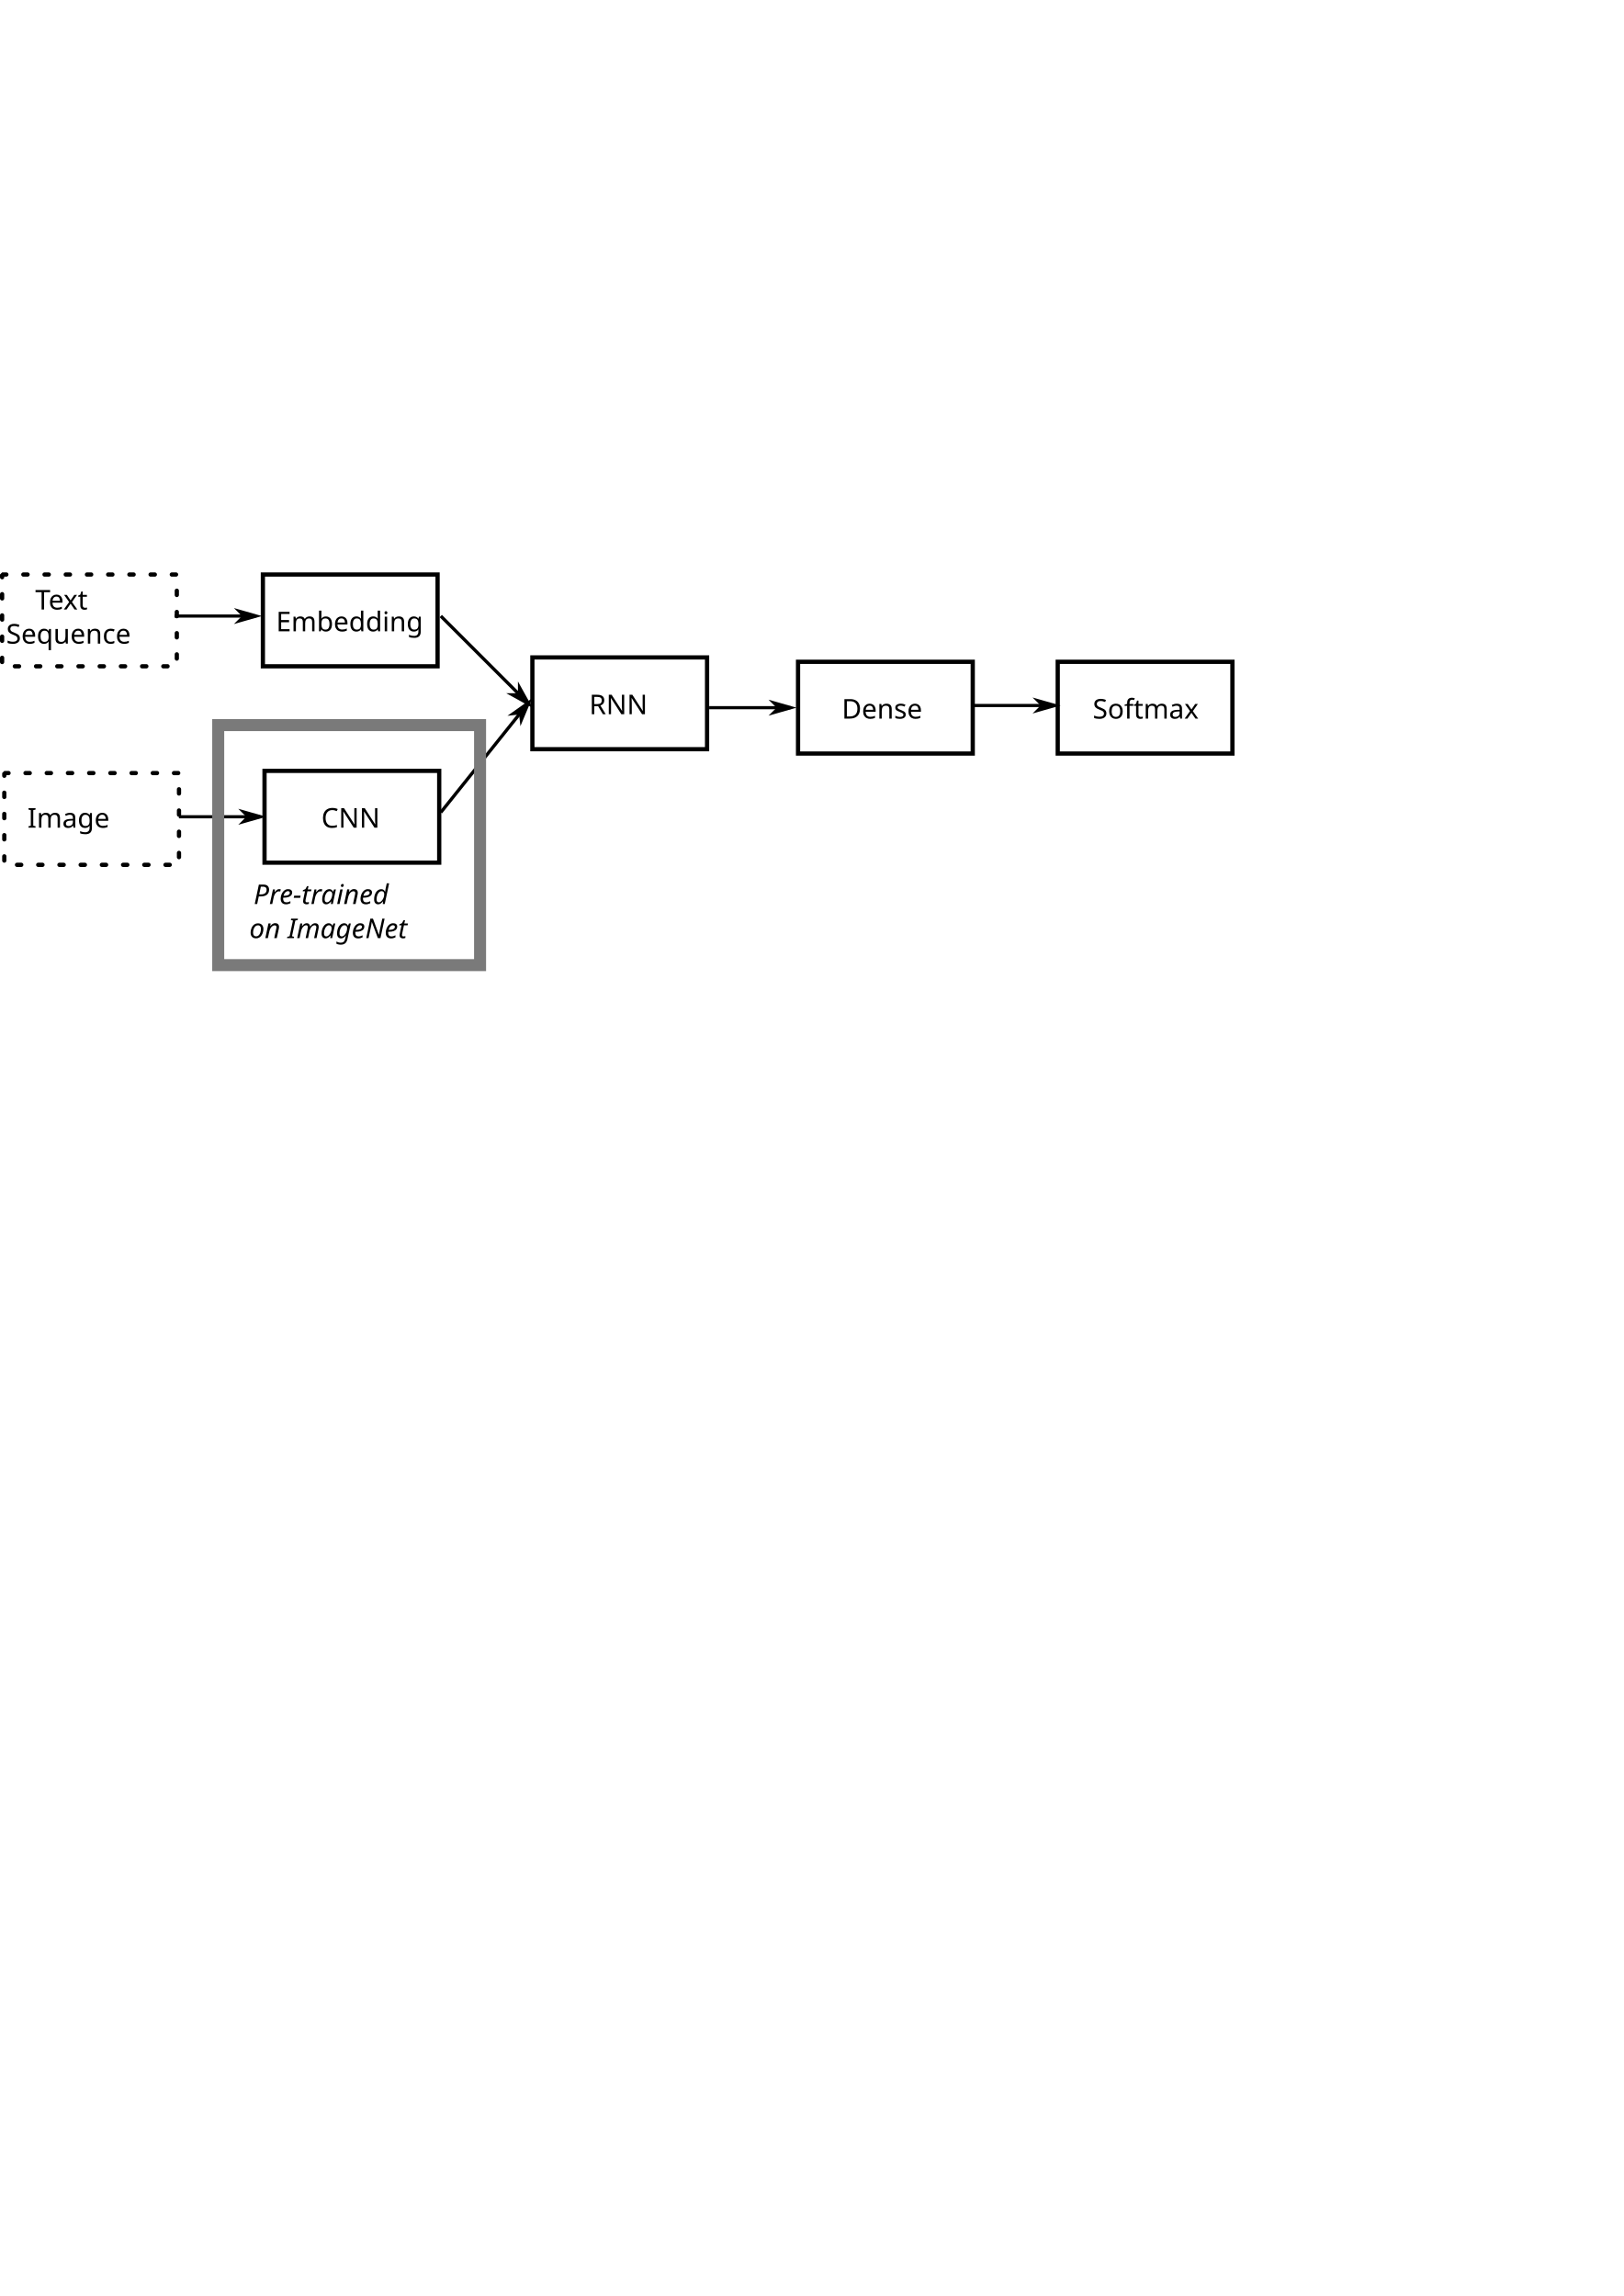
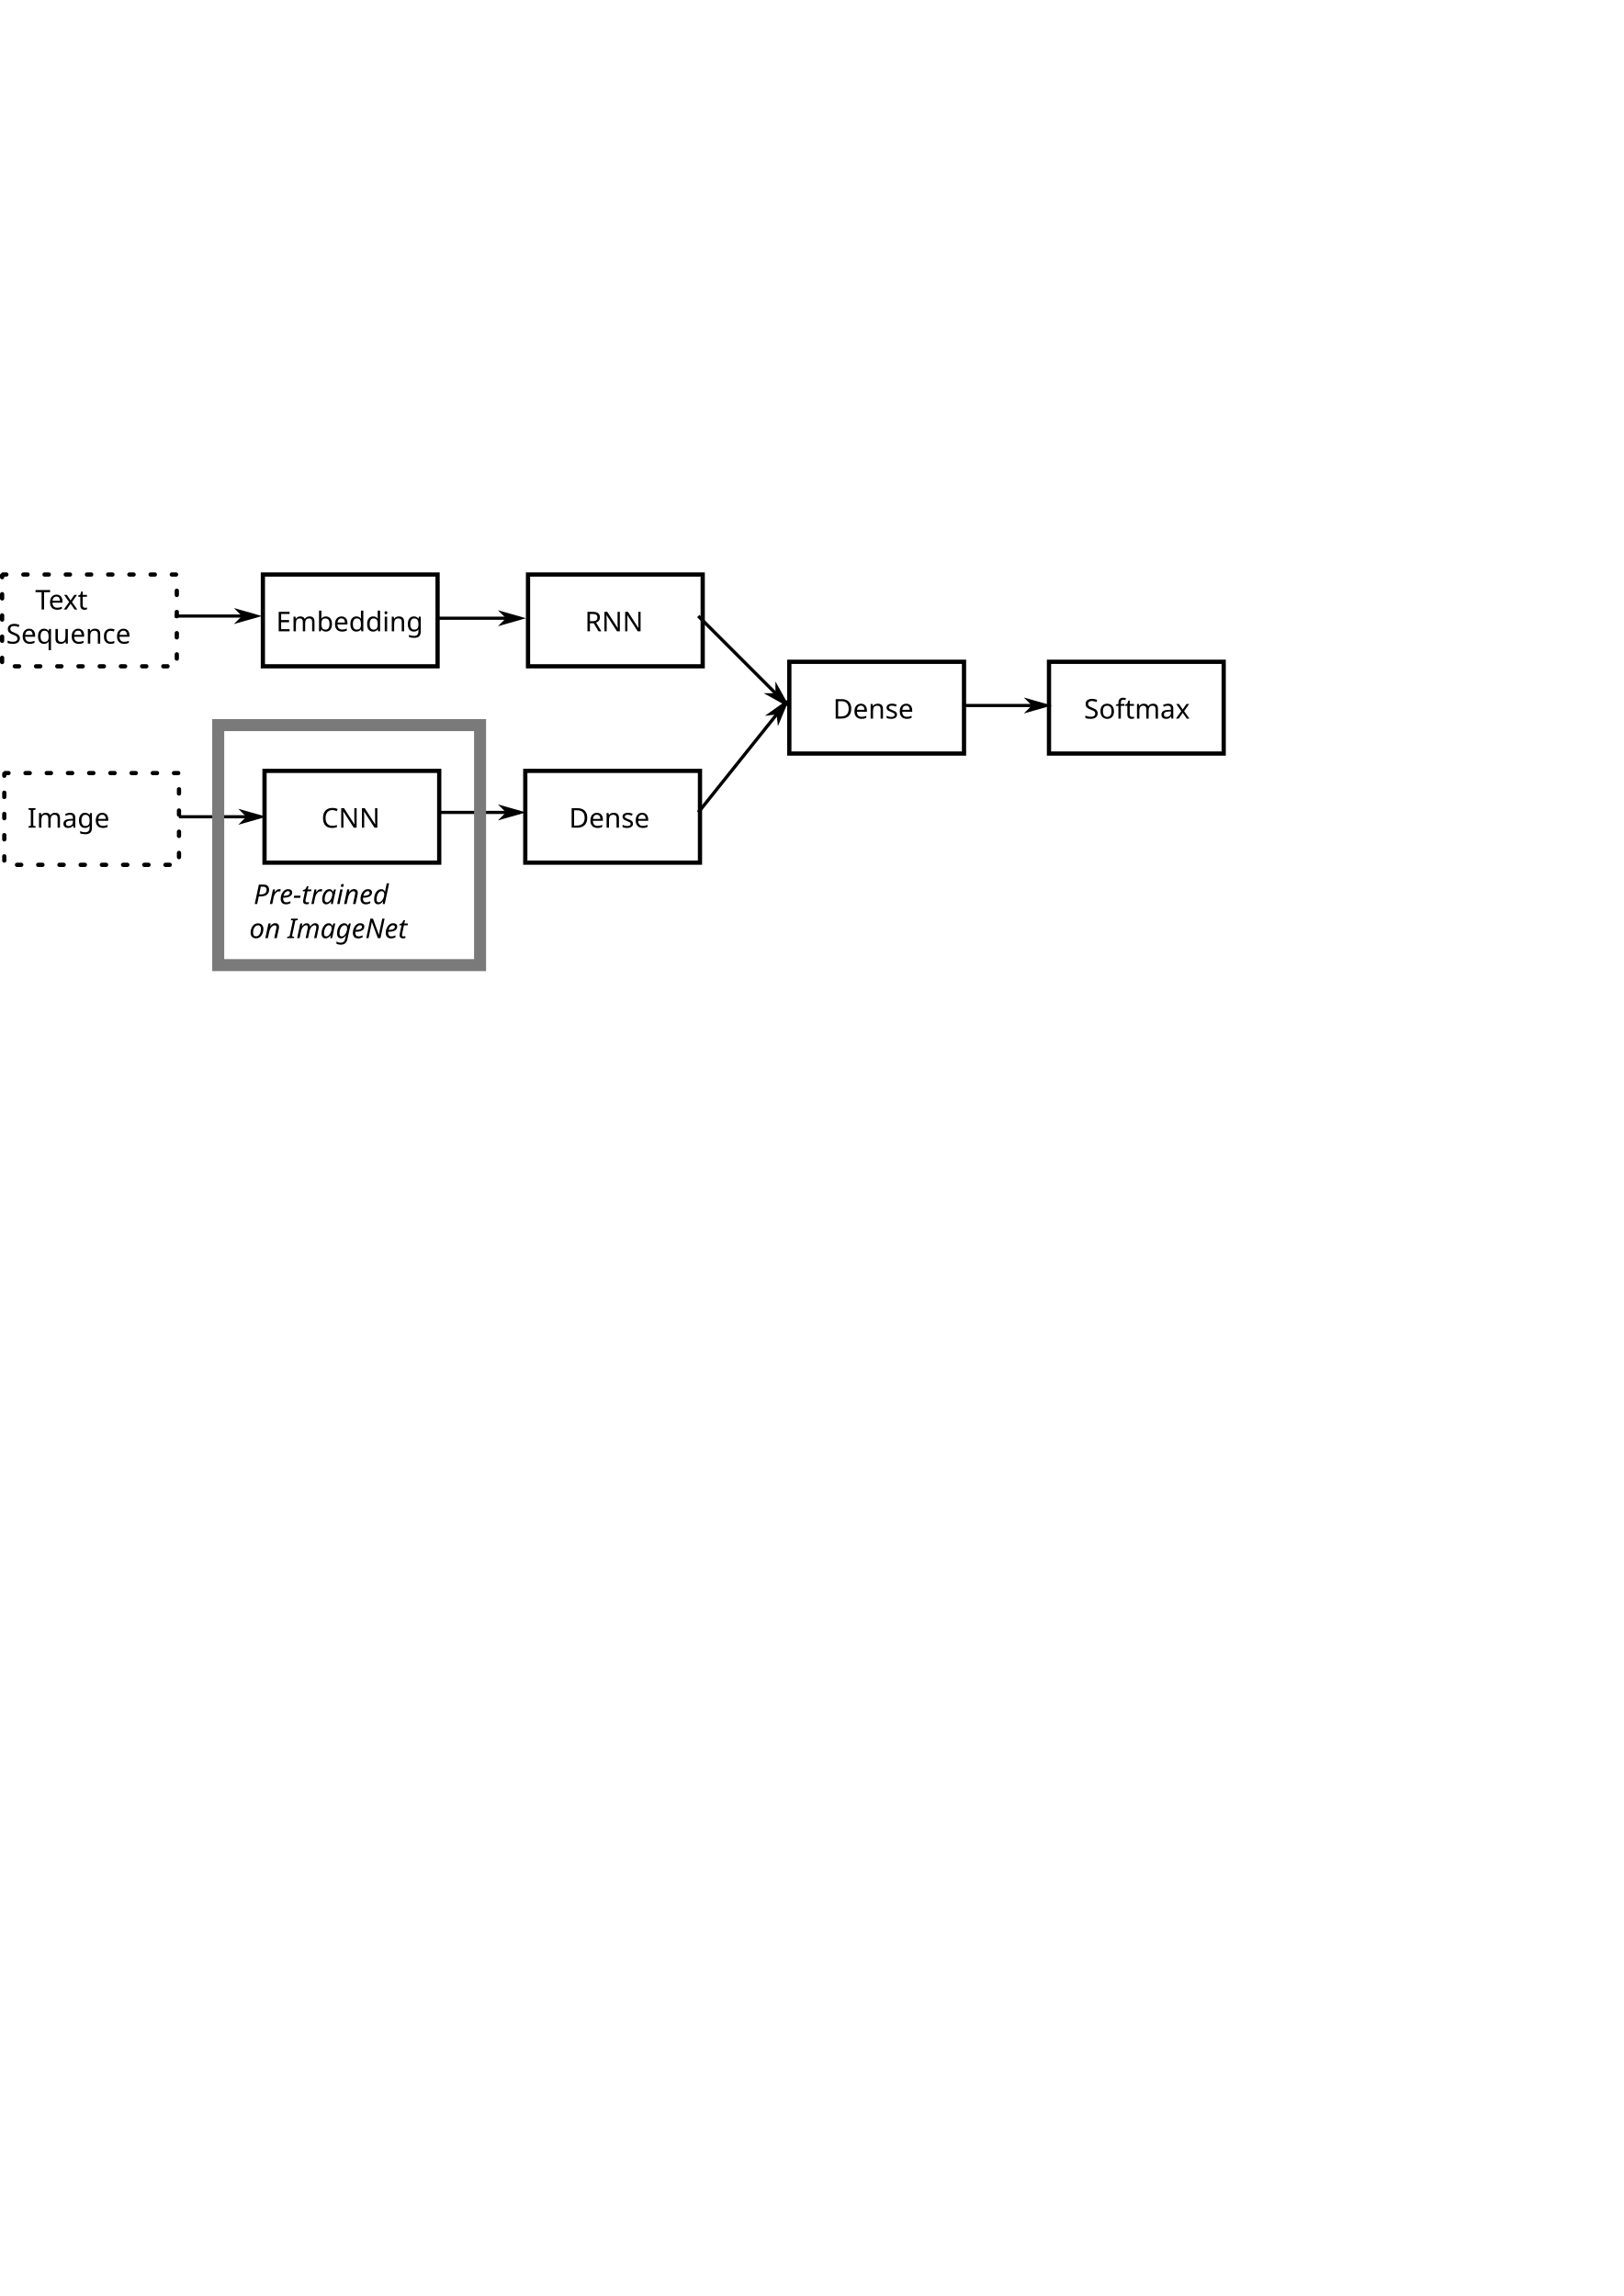
<svg xmlns="http://www.w3.org/2000/svg" width="210mm" height="297mm" viewBox="0 0 744.094 1052.362" id="svg2" version="1.1">
  <defs id="defs4">
    <marker orient="auto" refY="0.0" refX="0.0" id="marker6921" style="overflow:visible;">
      <path id="path6923" d="M 0.0,0.0 L 5.0,-5.0 L -12.5,0.0 L 5.0,5.0 L 0.0,0.0 z " style="fill-rule:evenodd;stroke:#000000;stroke-width:1pt;stroke-opacity:1;fill:#000000;fill-opacity:1" transform="scale(0.4) rotate(180) translate(10,0)" />
    </marker>
    <marker style="overflow:visible;" id="marker6843" refX="0.0" refY="0.0" orient="auto">
      <path transform="scale(0.4) rotate(180) translate(10,0)" style="fill-rule:evenodd;stroke:#000000;stroke-width:1pt;stroke-opacity:1;fill:#000000;fill-opacity:1" d="M 0.0,0.0 L 5.0,-5.0 L -12.5,0.0 L 5.0,5.0 L 0.0,0.0 z " id="path6845" />
    </marker>
    <marker orient="auto" refY="0.0" refX="0.0" id="Arrow1Mend" style="overflow:visible;">
      <path id="path4385" d="M 0.0,0.0 L 5.0,-5.0 L -12.5,0.0 L 5.0,5.0 L 0.0,0.0 z " style="fill-rule:evenodd;stroke:#000000;stroke-width:1pt;stroke-opacity:1;fill:#000000;fill-opacity:1" transform="scale(0.4) rotate(180) translate(10,0)" />
    </marker>
    <marker orient="auto" refY="0.0" refX="0.0" id="Arrow1Lend" style="overflow:visible;">
      <path id="path4379" d="M 0.0,0.0 L 5.0,-5.0 L -12.5,0.0 L 5.0,5.0 L 0.0,0.0 z " style="fill-rule:evenodd;stroke:#000000;stroke-width:1pt;stroke-opacity:1;fill:#000000;fill-opacity:1" transform="scale(0.8) rotate(180) translate(12.5,0)" />
    </marker>
    <marker orient="auto" refY="0" refX="0" id="Arrow1Mend-5" style="overflow:visible">
      <path id="path4385-9" d="M 0,0 5,-5 -12.5,0 5,5 0,0 Z" style="fill:#000000;fill-opacity:1;fill-rule:evenodd;stroke:#000000;stroke-width:1pt;stroke-opacity:1" transform="matrix(-0.4,0,0,-0.4,-4,0)" />
    </marker>
    <marker orient="auto" refY="0" refX="0" id="Arrow1Mend-2" style="overflow:visible">
      <path id="path4385-8" d="M 0,0 5,-5 -12.5,0 5,5 0,0 Z" style="fill:#000000;fill-opacity:1;fill-rule:evenodd;stroke:#000000;stroke-width:1pt;stroke-opacity:1" transform="matrix(-0.4,0,0,-0.4,-4,0)" />
    </marker>
    <marker orient="auto" refY="0" refX="0" id="Arrow1Mend-2-7" style="overflow:visible">
      <path id="path4385-8-3" d="M 0,0 5,-5 -12.5,0 5,5 0,0 Z" style="fill:#000000;fill-opacity:1;fill-rule:evenodd;stroke:#000000;stroke-width:1pt;stroke-opacity:1" transform="matrix(-0.4,0,0,-0.4,-4,0)" />
    </marker>
    <marker orient="auto" refY="0" refX="0" id="Arrow1Mend-2-1" style="overflow:visible">
      <path id="path4385-8-2" d="M 0,0 5,-5 -12.5,0 5,5 0,0 Z" style="fill:#000000;fill-opacity:1;fill-rule:evenodd;stroke:#000000;stroke-width:1pt;stroke-opacity:1" transform="matrix(-0.4,0,0,-0.4,-4,0)" />
    </marker>
    <marker orient="auto" refY="0" refX="0" id="Arrow1Mend-2-3" style="overflow:visible">
      <path id="path4385-8-1" d="M 0,0 5,-5 -12.5,0 5,5 0,0 Z" style="fill:#000000;fill-opacity:1;fill-rule:evenodd;stroke:#000000;stroke-width:1pt;stroke-opacity:1" transform="matrix(-0.4,0,0,-0.4,-4,0)" />
    </marker>
    <marker orient="auto" refY="0" refX="0" id="Arrow1Mend-2-78" style="overflow:visible">
      <path id="path4385-8-4" d="M 0,0 5,-5 -12.5,0 5,5 0,0 Z" style="fill:#000000;fill-opacity:1;fill-rule:evenodd;stroke:#000000;stroke-width:1pt;stroke-opacity:1" transform="matrix(-0.4,0,0,-0.4,-4,0)" />
    </marker>
  </defs>
  <g id="layer1">
    <rect style="fill:none;fill-opacity:1;stroke:#000000;stroke-width:1.944;stroke-linecap:round;stroke-miterlimit:4;stroke-dasharray:none;stroke-opacity:1" id="rect4155-3" width="80.056" height="42.056" x="120.472" y="263.334" />
    <text xml:space="preserve" style="font-style:normal;font-weight:normal;font-size:12.5px;line-height:125%;font-family:sans-serif;letter-spacing:0px;word-spacing:0px;fill:#000000;fill-opacity:1;stroke:none;stroke-width:1px;stroke-linecap:butt;stroke-linejoin:miter;stroke-opacity:1" x="126.5" y="289.362" id="text4157-6">
      <tspan id="tspan4159-7" x="126.5" y="289.362" style="font-size:12.5px">Embedding</tspan>
    </text>
-     <rect style="fill:none;fill-opacity:1;stroke:#000000;stroke-width:1.944;stroke-linecap:round;stroke-miterlimit:4;stroke-dasharray:none;stroke-opacity:1" id="rect4155-3-5" width="80.056" height="42.056" x="243.972" y="301.334" />
-     <text xml:space="preserve" style="font-style:normal;font-weight:normal;font-size:12.5px;line-height:125%;font-family:sans-serif;letter-spacing:0px;word-spacing:0px;fill:#000000;fill-opacity:1;stroke:none;stroke-width:1px;stroke-linecap:butt;stroke-linejoin:miter;stroke-opacity:1" x="270" y="327.362" id="text4157-6-3">
-       <tspan id="tspan4159-7-5" x="270" y="327.362" style="font-size:12.5px">RNN</tspan>
+     <rect style="fill:none;fill-opacity:1;stroke:#000000;stroke-width:1.944;stroke-linecap:round;stroke-miterlimit:4;stroke-dasharray:none;stroke-opacity:1" id="rect4155-3-5" width="80.056" height="42.056" x="241.972" y="263.334" />
+     <text xml:space="preserve" style="font-style:normal;font-weight:normal;font-size:12.5px;line-height:125%;font-family:sans-serif;letter-spacing:0px;word-spacing:0px;fill:#000000;fill-opacity:1;stroke:none;stroke-width:1px;stroke-linecap:butt;stroke-linejoin:miter;stroke-opacity:1" x="268" y="289.362" id="text4157-6-3">
+       <tspan id="tspan4159-7-5" x="268" y="289.362" style="font-size:12.5px">RNN</tspan>
    </text>
    <rect style="fill:none;fill-opacity:1;stroke:#000000;stroke-width:1.944;stroke-linecap:round;stroke-miterlimit:0;stroke-dasharray:1.944, 7.776;stroke-dashoffset:19.44;stroke-opacity:1" id="rect4155-3-5-6" width="80.056" height="42.056" x="0.972" y="263.334" />
    <text xml:space="preserve" style="font-style:normal;font-weight:normal;font-size:12.5px;line-height:125%;font-family:sans-serif;text-align:center;letter-spacing:0px;word-spacing:0px;text-anchor:middle;fill:#000000;fill-opacity:1;stroke:none;stroke-width:1px;stroke-linecap:butt;stroke-linejoin:miter;stroke-opacity:1" x="39.533" y="279.362" id="text4157-6-3-2">
      <tspan id="tspan4159-7-5-9" x="39.533" y="279.362" style="font-size:12.5px;text-align:center;text-anchor:middle">Text</tspan>
      <tspan x="39.533" y="294.987" style="font-size:12.5px;text-align:center;text-anchor:middle" id="tspan4232">Sequence</tspan>
    </text>
    <rect style="fill:none;fill-opacity:1;stroke:#000000;stroke-width:1.944;stroke-linecap:round;stroke-miterlimit:0;stroke-dasharray:1.944, 7.776;stroke-dashoffset:19.44;stroke-opacity:1" id="rect4155-3-5-6-0" width="80.056" height="42.056" x="1.972" y="354.334" />
    <text xml:space="preserve" style="font-style:normal;font-weight:normal;font-size:12.5px;line-height:125%;font-family:sans-serif;text-align:center;letter-spacing:0px;word-spacing:0px;text-anchor:middle;fill:#000000;fill-opacity:1;stroke:none;stroke-width:1px;stroke-linecap:butt;stroke-linejoin:miter;stroke-opacity:1" x="39.533" y="379.362" id="text4157-6-3-2-9">
      <tspan x="39.533" y="379.362" style="font-size:12.5px;text-align:center;text-anchor:middle" id="tspan4281">Image</tspan>
    </text>
    <rect style="fill:none;fill-opacity:1;stroke:#000000;stroke-width:1.944;stroke-linecap:round;stroke-miterlimit:4;stroke-dasharray:none;stroke-opacity:1" id="rect4155-3-0" width="80.056" height="42.056" x="121.222" y="353.334" />
    <text xml:space="preserve" style="font-style:normal;font-weight:normal;font-size:12.5px;line-height:125%;font-family:sans-serif;letter-spacing:0px;word-spacing:0px;fill:#000000;fill-opacity:1;stroke:none;stroke-width:1px;stroke-linecap:butt;stroke-linejoin:miter;stroke-opacity:1" x="147.25" y="379.362" id="text4157-6-6">
      <tspan id="tspan4159-7-2" x="147.25" y="379.362" style="font-size:12.5px">CNN</tspan>
    </text>
-     <rect style="fill:none;fill-opacity:1;stroke:#000000;stroke-width:1.944;stroke-linecap:round;stroke-miterlimit:4;stroke-dasharray:none;stroke-opacity:1" id="rect4155-3-5-61-9" width="80.056" height="42.056" x="365.722" y="303.334" />
-     <text xml:space="preserve" style="font-style:normal;font-weight:normal;font-size:12.5px;line-height:125%;font-family:sans-serif;letter-spacing:0px;word-spacing:0px;fill:#000000;fill-opacity:1;stroke:none;stroke-width:1px;stroke-linecap:butt;stroke-linejoin:miter;stroke-opacity:1" x="385.75" y="329.362" id="text4157-6-3-8-2">
-       <tspan id="tspan4159-7-5-7-0" x="385.75" y="329.362" style="font-size:12.5px">Dense</tspan>
+     <rect style="fill:none;fill-opacity:1;stroke:#000000;stroke-width:1.944;stroke-linecap:round;stroke-miterlimit:4;stroke-dasharray:none;stroke-opacity:1" id="rect4155-3-5-61" width="80.056" height="42.056" x="240.722" y="353.334" />
+     <text xml:space="preserve" style="font-style:normal;font-weight:normal;font-size:12.5px;line-height:125%;font-family:sans-serif;letter-spacing:0px;word-spacing:0px;fill:#000000;fill-opacity:1;stroke:none;stroke-width:1px;stroke-linecap:butt;stroke-linejoin:miter;stroke-opacity:1" x="260.75" y="379.362" id="text4157-6-3-8">
+       <tspan id="tspan4159-7-5-7" x="260.75" y="379.362" style="font-size:12.5px">Dense</tspan>
    </text>
-     <rect style="fill:none;fill-opacity:1;stroke:#000000;stroke-width:1.944;stroke-linecap:round;stroke-miterlimit:4;stroke-dasharray:none;stroke-opacity:1" id="rect4155-3-5-61-9-2" width="80.056" height="42.056" x="484.722" y="303.334" />
-     <text xml:space="preserve" style="font-style:normal;font-weight:normal;font-size:12.5px;line-height:125%;font-family:sans-serif;letter-spacing:0px;word-spacing:0px;fill:#000000;fill-opacity:1;stroke:none;stroke-width:1px;stroke-linecap:butt;stroke-linejoin:miter;stroke-opacity:1" x="500.75" y="329.362" id="text4157-6-3-8-2-3">
-       <tspan id="tspan4159-7-5-7-0-7" x="500.75" y="329.362" style="font-size:12.5px">Softmax</tspan>
+     <rect style="fill:none;fill-opacity:1;stroke:#000000;stroke-width:1.944;stroke-linecap:round;stroke-miterlimit:4;stroke-dasharray:none;stroke-opacity:1" id="rect4155-3-5-61-9" width="80.056" height="42.056" x="361.722" y="303.334" />
+     <text xml:space="preserve" style="font-style:normal;font-weight:normal;font-size:12.5px;line-height:125%;font-family:sans-serif;letter-spacing:0px;word-spacing:0px;fill:#000000;fill-opacity:1;stroke:none;stroke-width:1px;stroke-linecap:butt;stroke-linejoin:miter;stroke-opacity:1" x="381.75" y="329.362" id="text4157-6-3-8-2">
+       <tspan id="tspan4159-7-5-7-0" x="381.75" y="329.362" style="font-size:12.5px">Dense</tspan>
+     </text>
+     <rect style="fill:none;fill-opacity:1;stroke:#000000;stroke-width:1.944;stroke-linecap:round;stroke-miterlimit:4;stroke-dasharray:none;stroke-opacity:1" id="rect4155-3-5-61-9-2" width="80.056" height="42.056" x="480.722" y="303.334" />
+     <text xml:space="preserve" style="font-style:normal;font-weight:normal;font-size:12.5px;line-height:125%;font-family:sans-serif;letter-spacing:0px;word-spacing:0px;fill:#000000;fill-opacity:1;stroke:none;stroke-width:1px;stroke-linecap:butt;stroke-linejoin:miter;stroke-opacity:1" x="496.75" y="329.362" id="text4157-6-3-8-2-3">
+       <tspan id="tspan4159-7-5-7-0-7" x="496.75" y="329.362" style="font-size:12.5px">Softmax</tspan>
    </text>
    <path style="fill:none;fill-rule:evenodd;stroke:#000000;stroke-width:1.446;stroke-linecap:butt;stroke-linejoin:miter;stroke-miterlimit:4;stroke-dasharray:none;stroke-opacity:1;marker-end:url(#Arrow1Mend)" d="m 80,282.362 37.197,0" id="path4370" />
-     <path style="fill:none;fill-rule:evenodd;stroke:#000000;stroke-width:1.446;stroke-linecap:butt;stroke-linejoin:miter;stroke-miterlimit:4;stroke-dasharray:none;stroke-opacity:1;marker-end:url(#Arrow1Mend-2)" d="m 325,324.362 37.197,0" id="path4370-9" />
+     <path style="fill:none;fill-rule:evenodd;stroke:#000000;stroke-width:1.446;stroke-linecap:butt;stroke-linejoin:miter;stroke-miterlimit:4;stroke-dasharray:none;stroke-opacity:1;marker-end:url(#Arrow1Mend-2)" d="m 201,283.362 37.197,0" id="path4370-9" />
+     <path style="fill:none;fill-rule:evenodd;stroke:#000000;stroke-width:1.446;stroke-linecap:butt;stroke-linejoin:miter;stroke-miterlimit:4;stroke-dasharray:none;stroke-opacity:1;marker-end:url(#Arrow1Mend-2-7)" d="m 201,372.362 37.197,0" id="path4370-9-6" />
    <path style="fill:none;fill-rule:evenodd;stroke:#000000;stroke-width:1.446;stroke-linecap:butt;stroke-linejoin:miter;stroke-miterlimit:4;stroke-dasharray:none;stroke-opacity:1;marker-end:url(#Arrow1Mend-2-1)" d="m 82,374.362 37.197,0" id="path4370-9-9" />
-     <path style="fill:none;fill-rule:evenodd;stroke:#000000;stroke-width:1.446;stroke-linecap:butt;stroke-linejoin:miter;stroke-miterlimit:4;stroke-dasharray:none;stroke-opacity:1;marker-end:url(#Arrow1Mend-2-3)" d="m 446,323.362 37.197,0" id="path4370-9-94" />
-     <path style="fill:none;fill-rule:evenodd;stroke:#000000;stroke-width:1.5;stroke-linecap:butt;stroke-linejoin:miter;stroke-miterlimit:4;stroke-dasharray:none;stroke-opacity:1;marker-end:url(#marker6843)" d="m 202,282.362 40,40" id="path6829" />
-     <path style="fill:none;fill-rule:evenodd;stroke:#000000;stroke-width:1.5;stroke-linecap:butt;stroke-linejoin:miter;stroke-miterlimit:4;stroke-dasharray:none;stroke-opacity:1;marker-end:url(#marker6921)" d="m 202,372.362 40,-50" id="path6913" />
+     <path style="fill:none;fill-rule:evenodd;stroke:#000000;stroke-width:1.446;stroke-linecap:butt;stroke-linejoin:miter;stroke-miterlimit:4;stroke-dasharray:none;stroke-opacity:1;marker-end:url(#Arrow1Mend-2-3)" d="m 442,323.362 37.197,0" id="path4370-9-94" />
+     <path style="fill:none;fill-rule:evenodd;stroke:#000000;stroke-width:1.5;stroke-linecap:butt;stroke-linejoin:miter;stroke-opacity:1;stroke-miterlimit:4;stroke-dasharray:none;marker-end:url(#marker6843)" d="m 320,282.362 40,40" id="path6829" />
+     <path style="fill:none;fill-rule:evenodd;stroke:#000000;stroke-width:1.5;stroke-linecap:butt;stroke-linejoin:miter;stroke-opacity:1;stroke-miterlimit:4;stroke-dasharray:none;marker-end:url(#marker6921)" d="m 320,372.362 40,-50" id="path6913" />
    <rect style="fill:none;fill-opacity:1;stroke:#7a7a7a;stroke-width:5.5;stroke-linecap:round;stroke-miterlimit:10;stroke-dasharray:none;stroke-dashoffset:19.44;stroke-opacity:1" id="rect6997" width="120" height="110" x="100" y="332.362" />
    <text xml:space="preserve" style="font-style:normal;font-weight:normal;font-size:12.5px;line-height:125%;font-family:sans-serif;text-align:center;letter-spacing:0px;word-spacing:0px;text-anchor:middle;fill:#000000;fill-opacity:1;stroke:none;stroke-width:1px;stroke-linecap:butt;stroke-linejoin:miter;stroke-opacity:1" x="158.533" y="414.362" id="text4157-6-3-2-0">
      <tspan x="158.533" y="414.362" style="font-style:italic;font-size:12.5px;text-align:center;text-anchor:middle" id="tspan7022">Pre-trained</tspan>
      <tspan x="158.533" y="429.987" style="font-style:italic;font-size:12.5px;text-align:center;text-anchor:middle" id="tspan7026">on ImageNet</tspan>
    </text>
  </g>
</svg>
